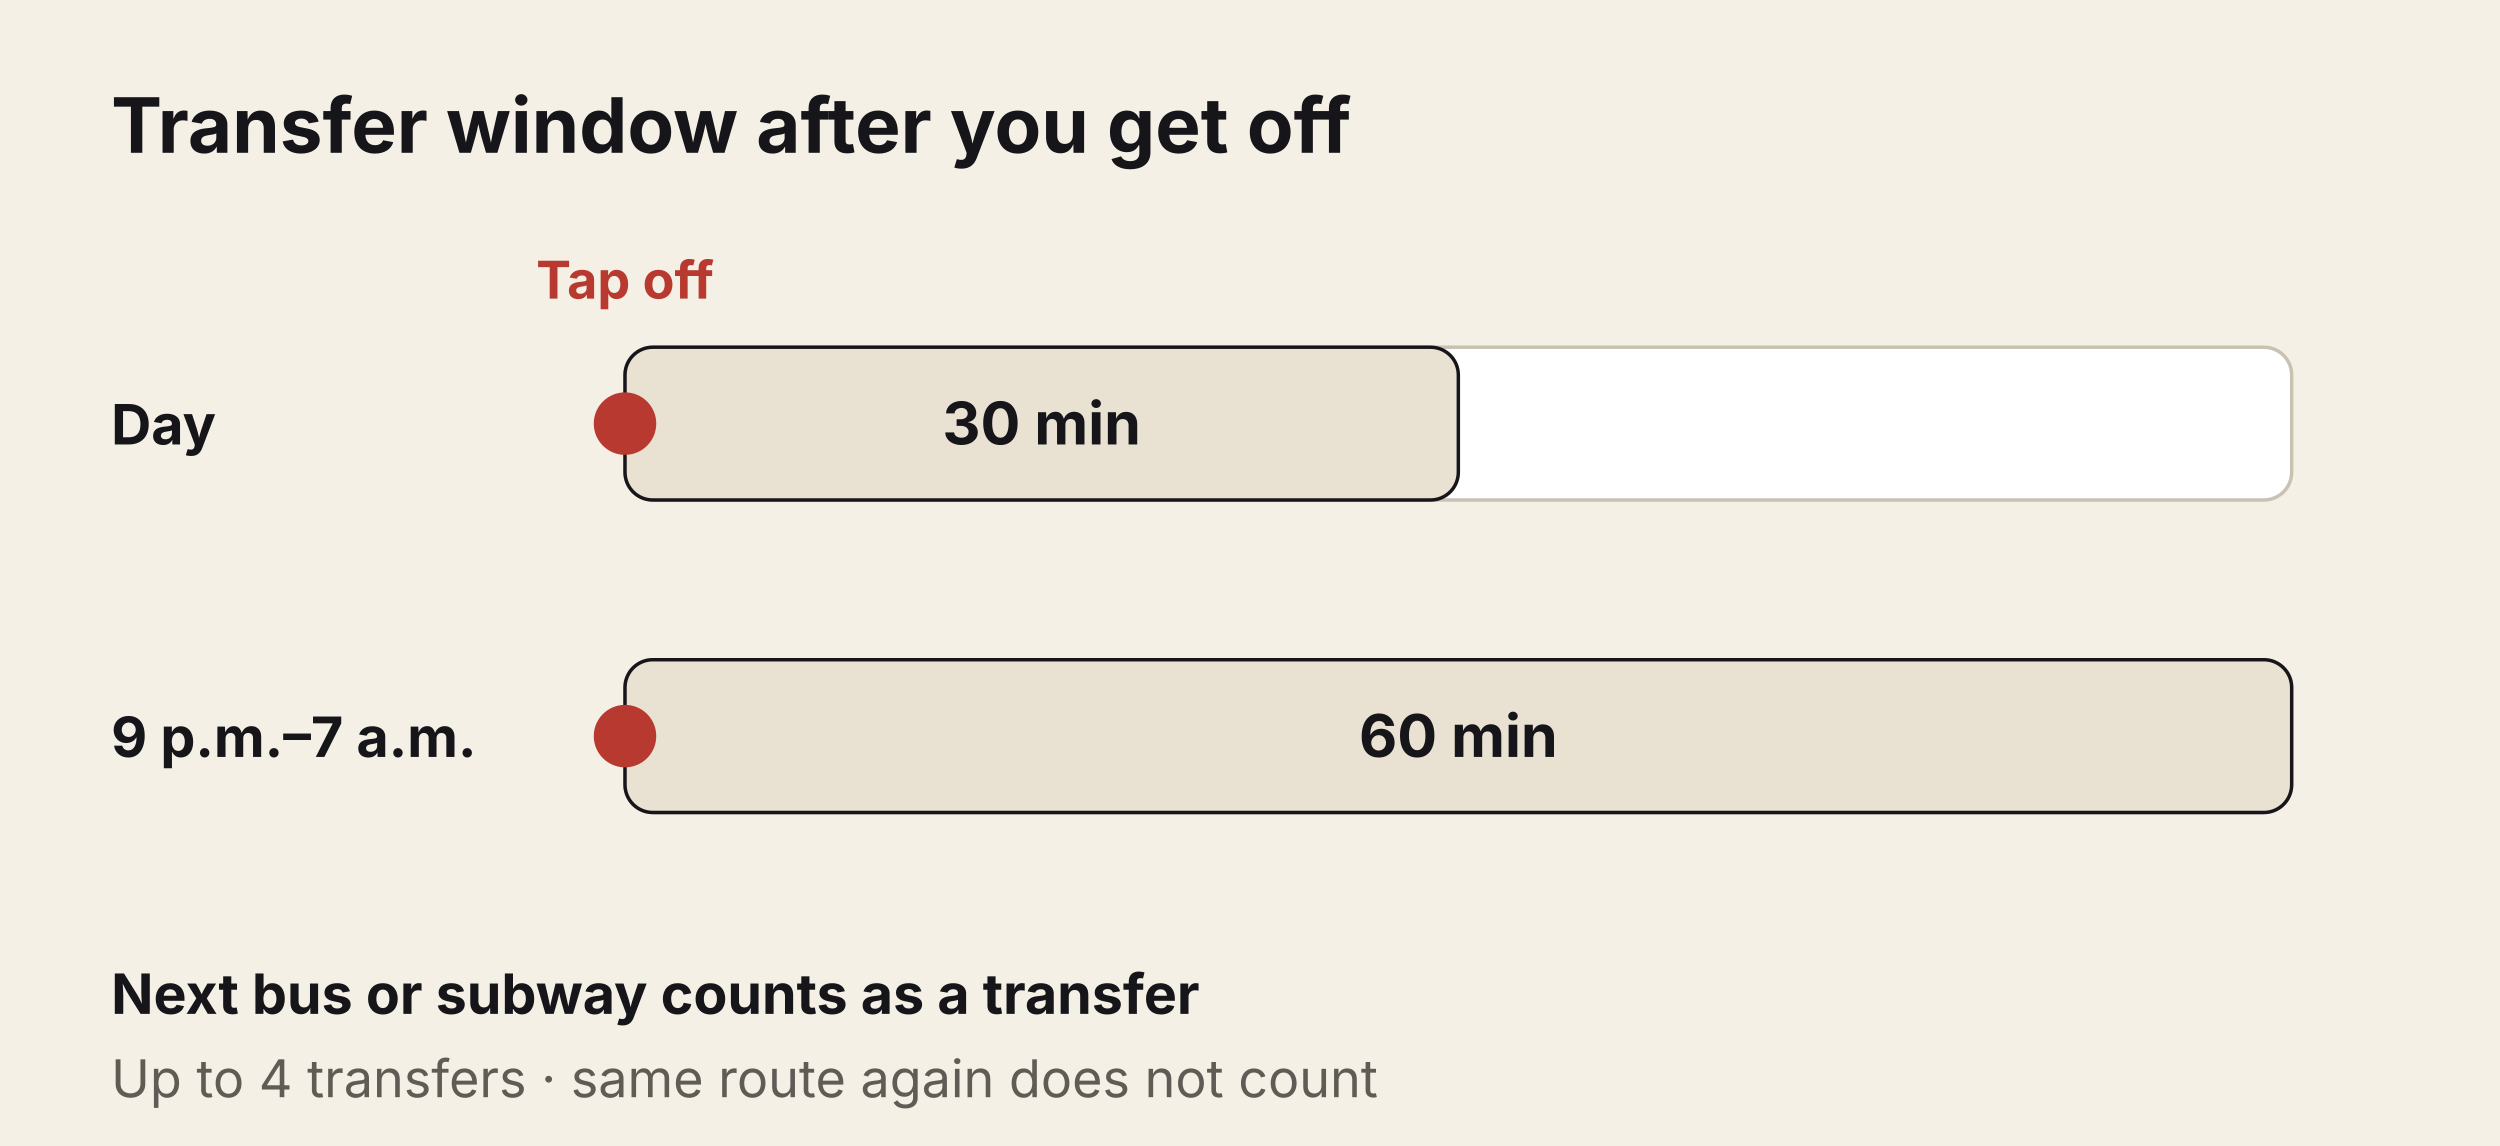
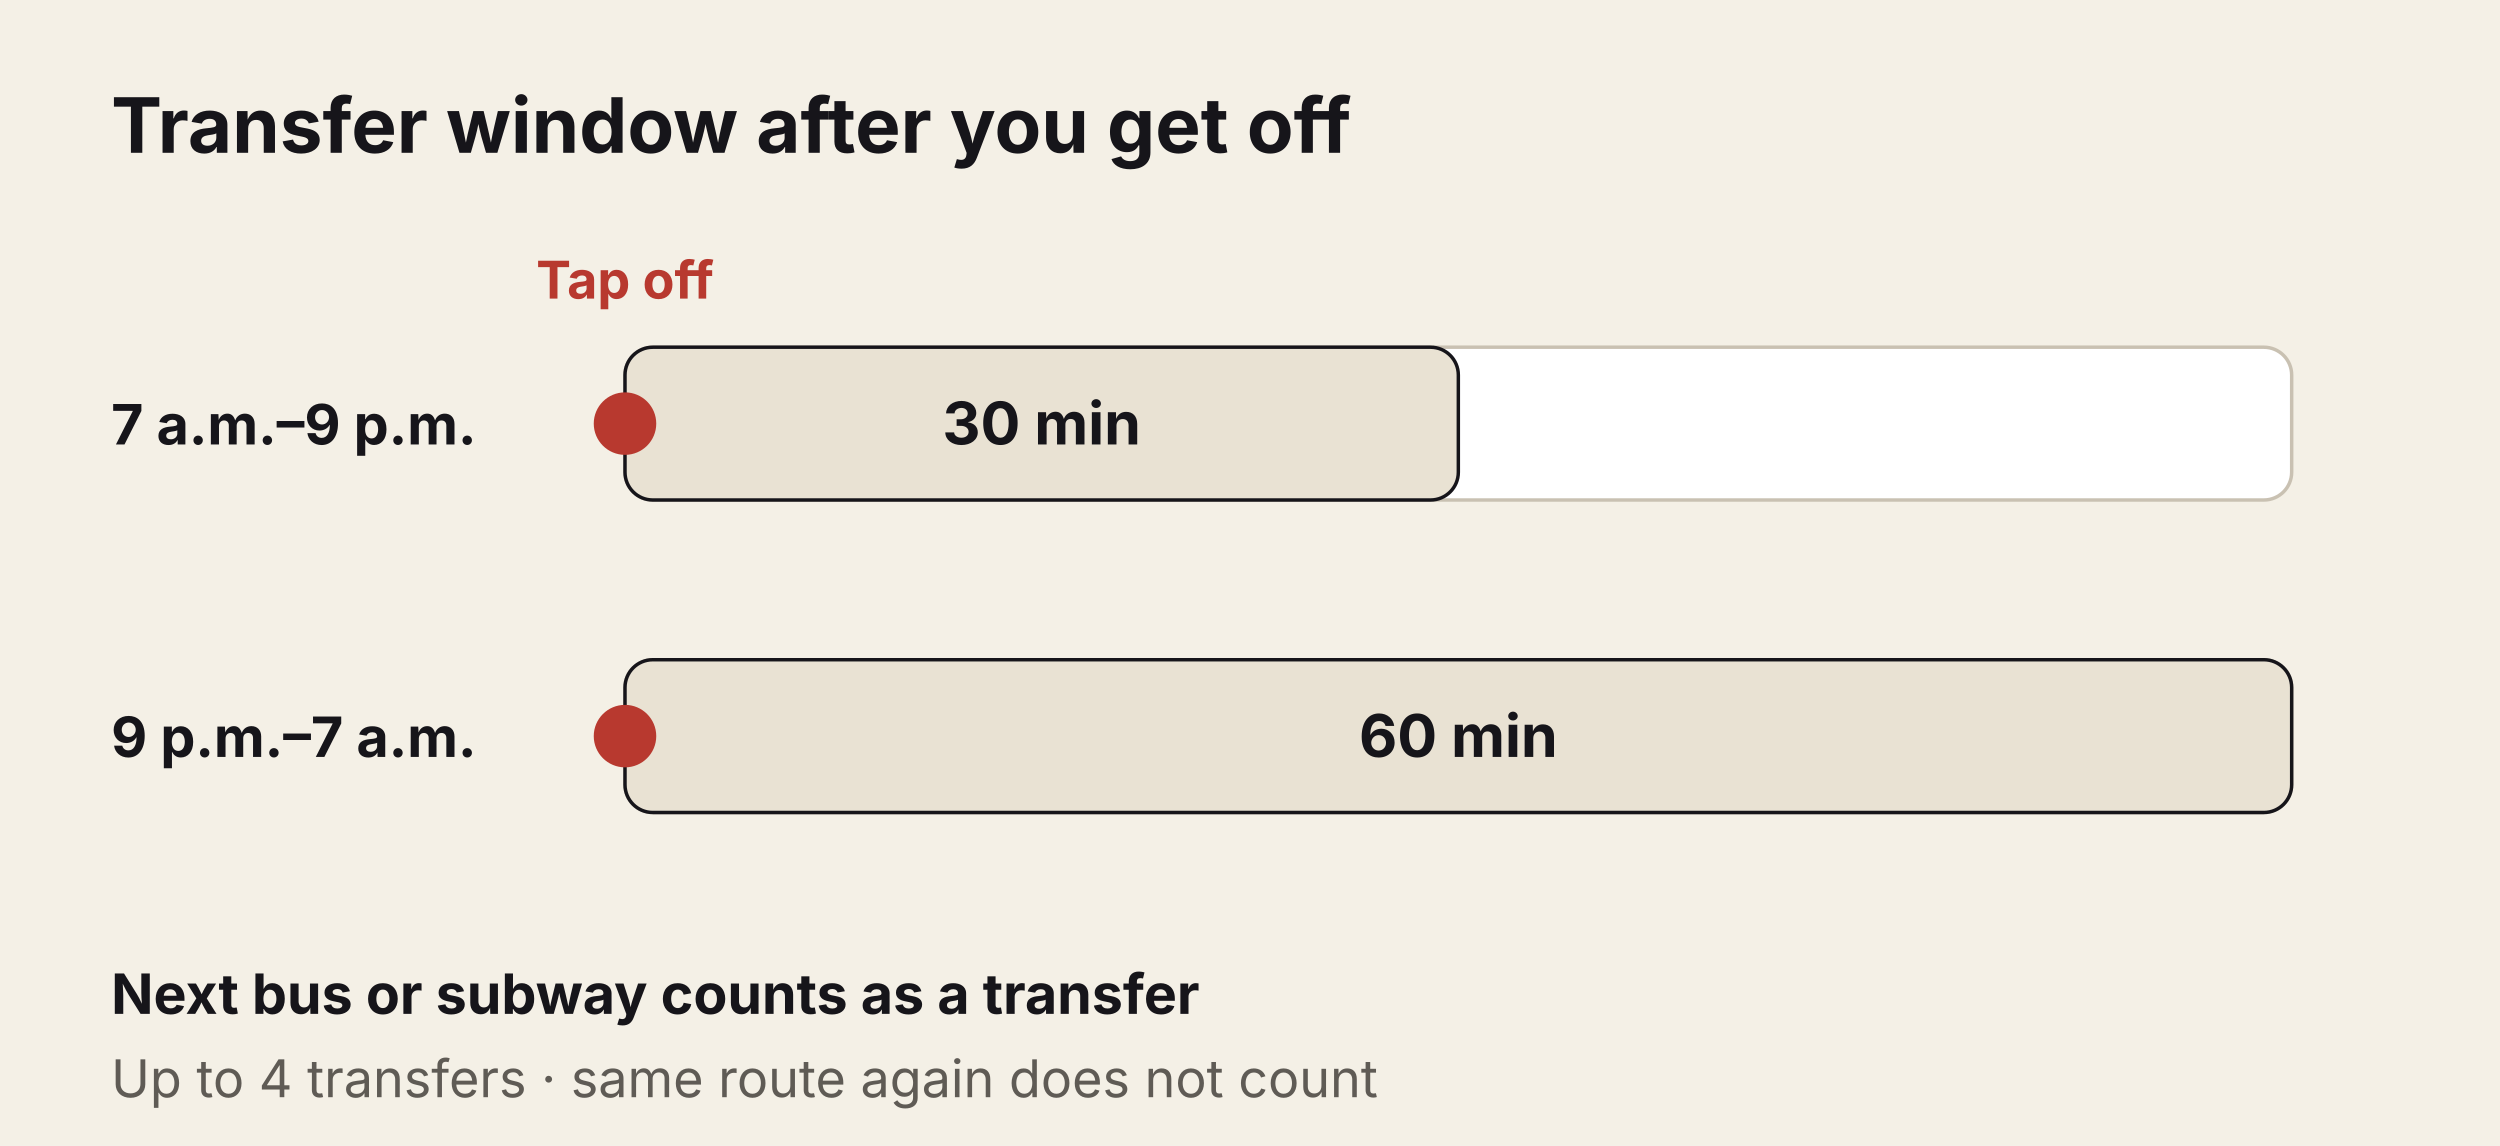
<svg xmlns="http://www.w3.org/2000/svg" viewBox="0 0 720 330" role="img" aria-label="Transfer window after you get off" font-family="system-ui, -apple-system, &quot;Noto Sans KR&quot;, &quot;Noto Sans JP&quot;, &quot;Noto Sans TC&quot;, sans-serif">
  <rect width="720" height="330" fill="#f4f0e6" />
  <text x="32" y="44" font-size="22" font-weight="700" fill="#16151a">Transfer window after you get off</text>
-   <text x="32" y="128" font-size="16" font-weight="700" fill="#16151a" text-anchor="start">Day</text>
+   <text x="32" y="128" font-size="16" font-weight="700" fill="#16151a" text-anchor="start">7 a.m.–9 p.m.</text>
  <rect x="180" y="100" width="480" height="44" rx="8" fill="#ffffff" stroke="#c9c1b2" />
  <rect x="180" y="100" width="240.0" height="44" rx="8" fill="#e9e2d3" stroke="#16151a" />
  <text x="300.0" y="128" font-size="17" font-weight="700" fill="#16151a" text-anchor="middle">30 min</text>
  <circle cx="180" cy="122" r="9" fill="#b8392f" />
  <text x="32" y="218" font-size="16" font-weight="700" fill="#16151a" text-anchor="start">9 p.m.–7 a.m.</text>
  <rect x="180" y="190" width="480" height="44" rx="8" fill="#ffffff" stroke="#c9c1b2" />
  <rect x="180" y="190" width="480.0" height="44" rx="8" fill="#e9e2d3" stroke="#16151a" />
  <text x="420.0" y="218" font-size="17" font-weight="700" fill="#16151a" text-anchor="middle">60 min</text>
  <circle cx="180" cy="212" r="9" fill="#b8392f" />
  <text x="180" y="86" font-size="15" font-weight="700" fill="#b8392f" text-anchor="middle">Tap off</text>
  <text x="32" y="292" font-size="16" font-weight="700" fill="#16151a" text-anchor="start">Next bus or subway counts as a transfer</text>
  <text x="32" y="316" font-size="15" font-weight="400" fill="#5f5b55" text-anchor="start">Up to 4 transfers · same route again does not count</text>
</svg>
